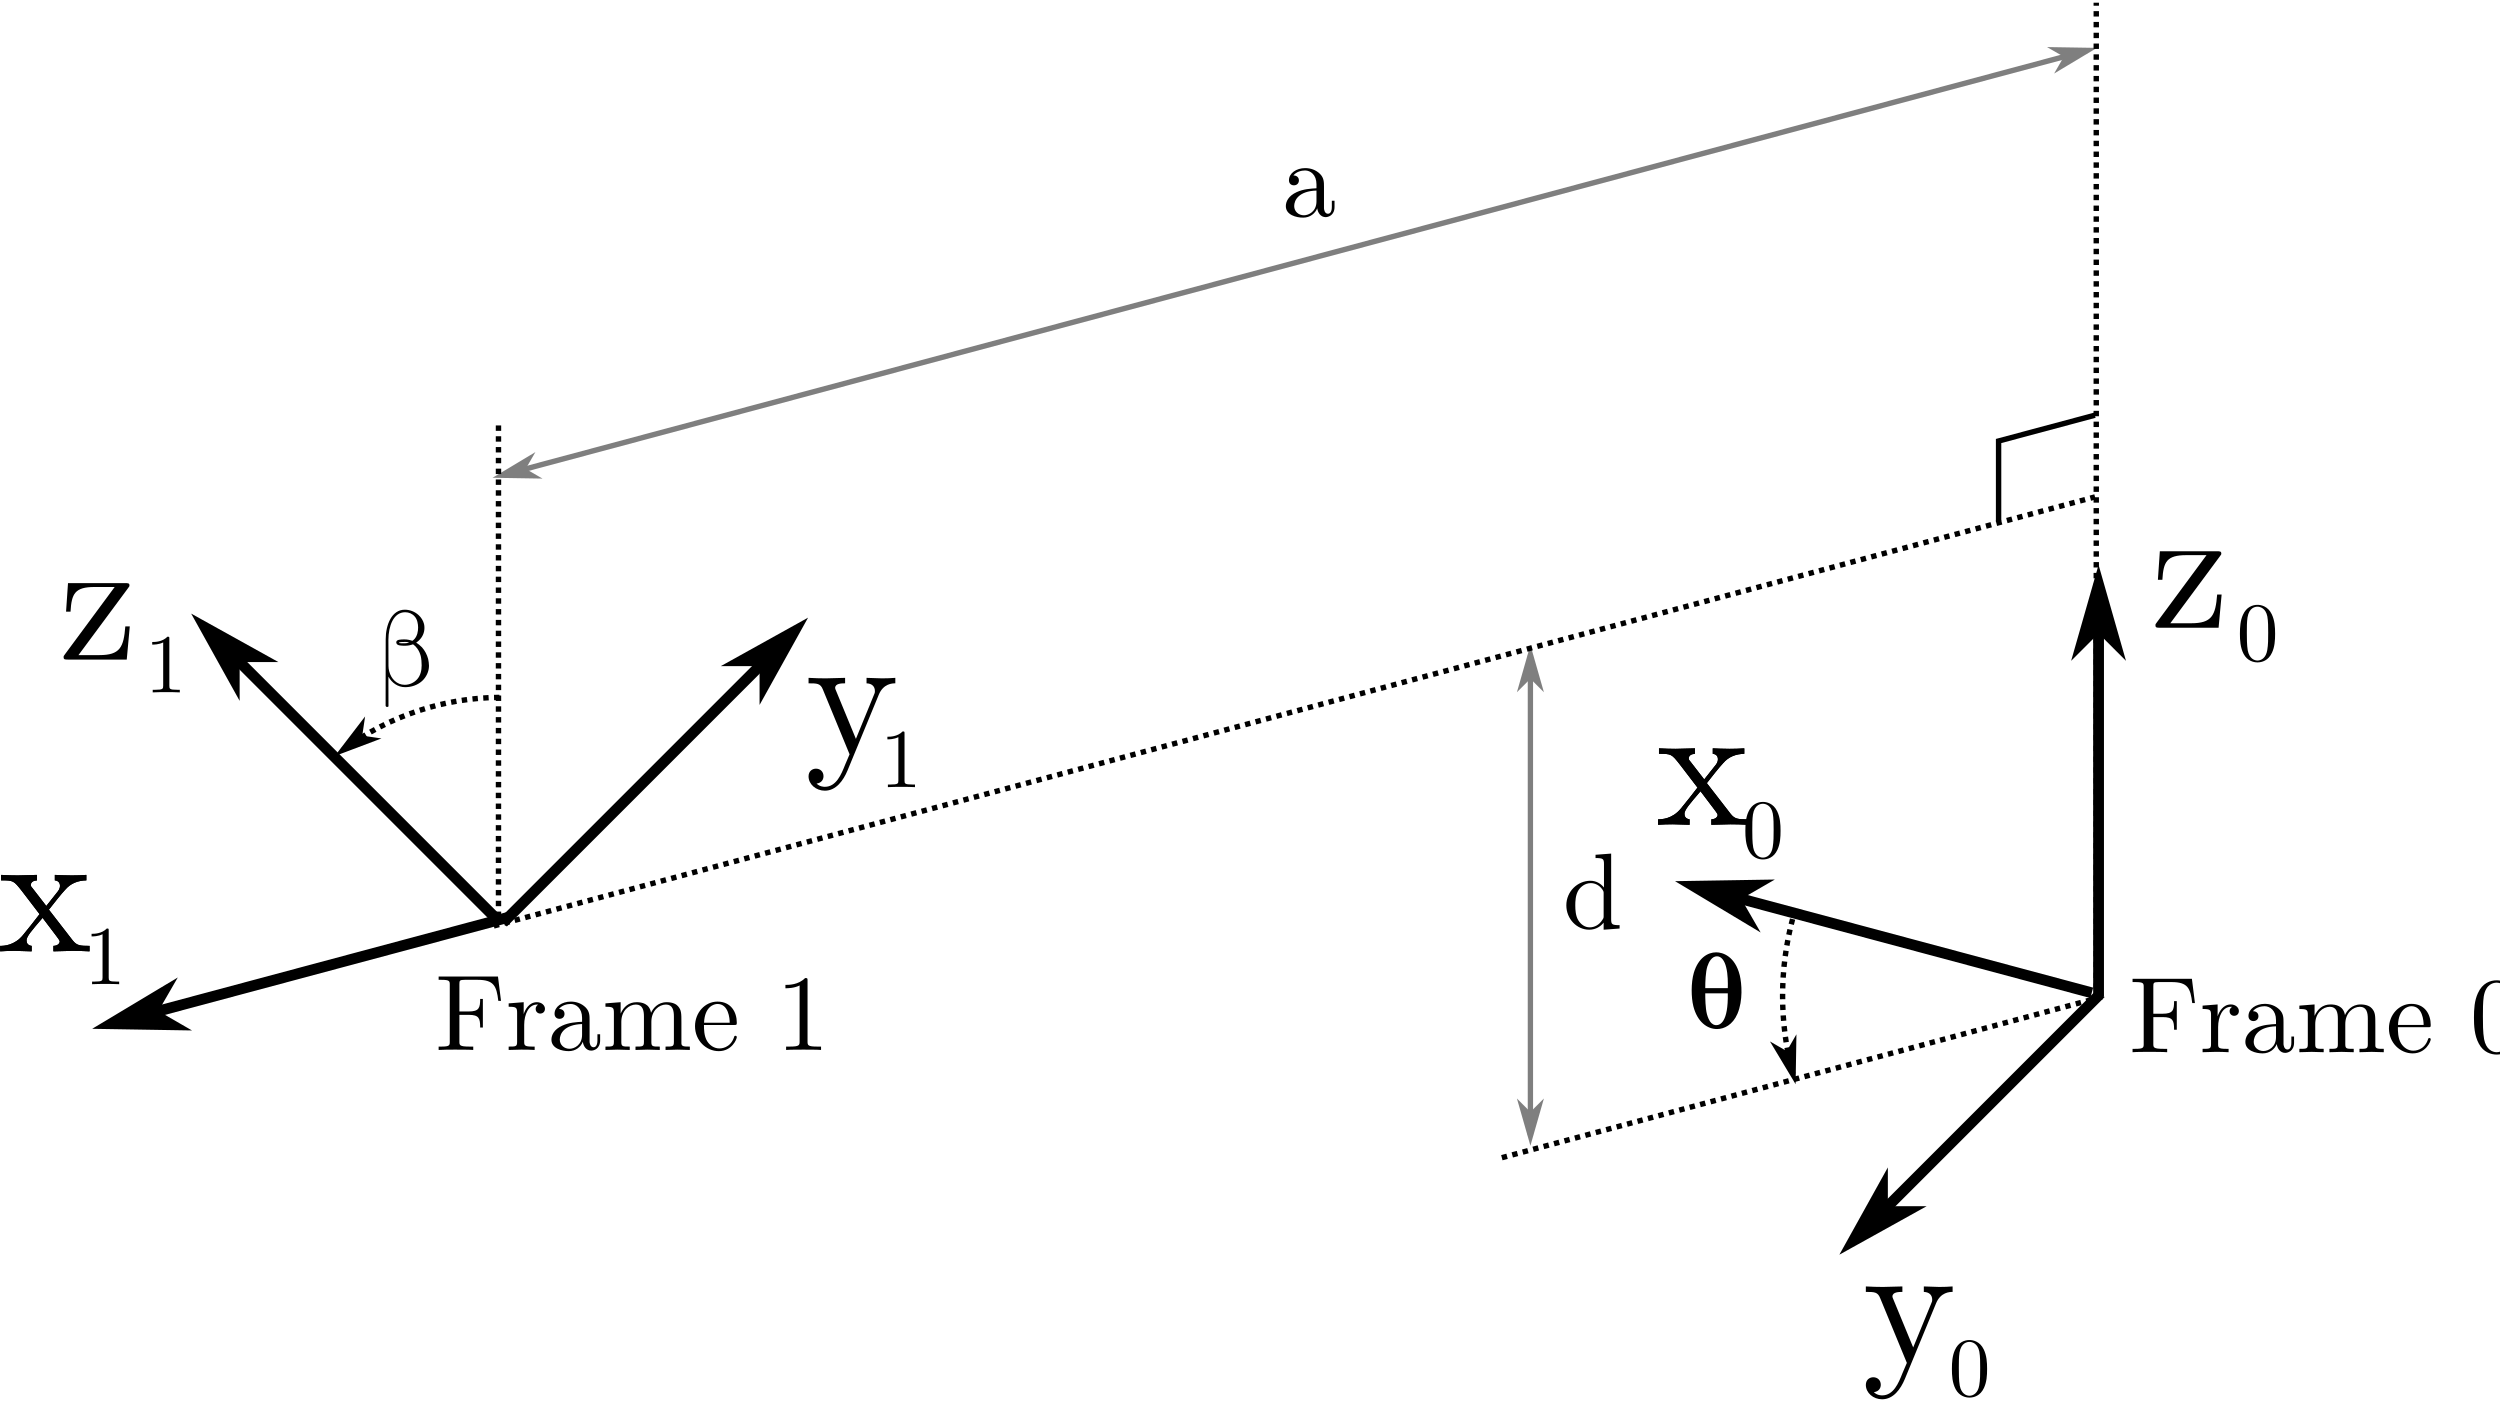
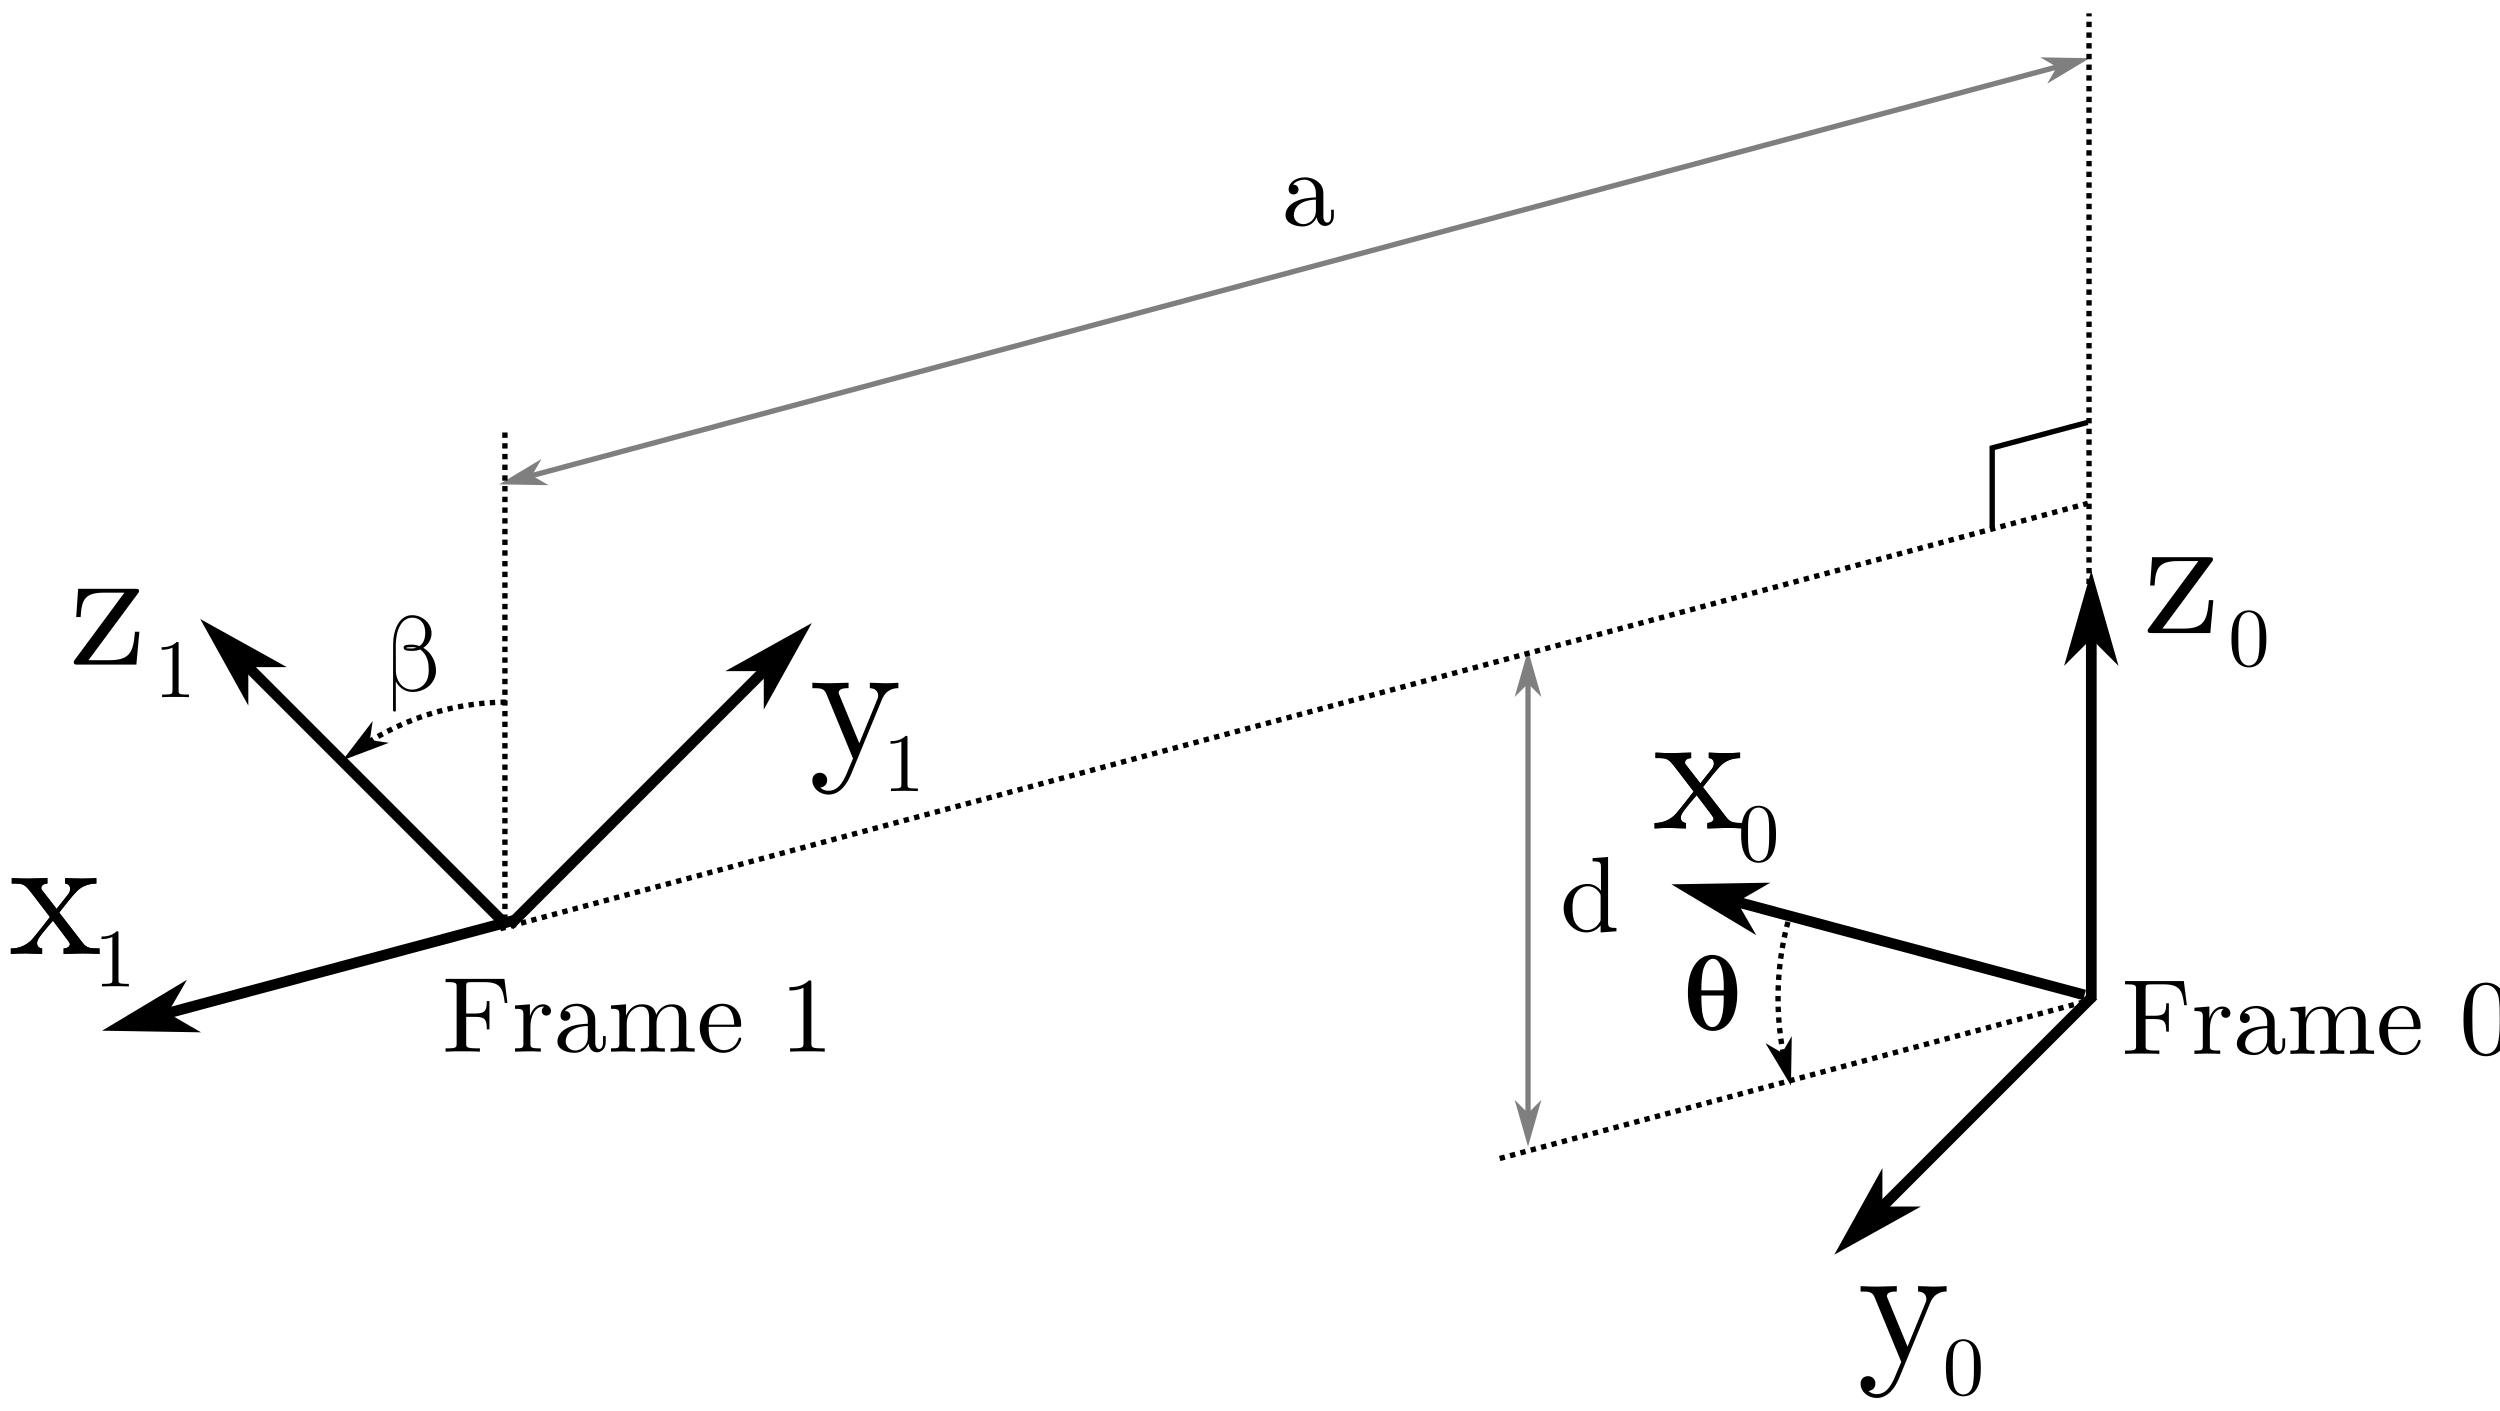
- <svg xmlns="http://www.w3.org/2000/svg" width="462.834" height="259.344" id="svg2875" version="1.1">
+ <svg xmlns="http://www.w3.org/2000/svg" width="466.83" height="263.34" id="svg2875" version="1.1">
  <defs id="defs2877">
    <marker orient="auto" refY="0" refX="0" id="Arrow2Mend" style="overflow:visible">
      <path id="path3691" style="font-size:12px;fill-rule:evenodd;stroke-width:0.625;stroke-linejoin:round" d="M 8.719,4.034 -2.207,0.016 8.719,-4.002 c -1.745,2.372 -1.735,5.617 -6e-7,8.035 z" transform="scale(-0.6,-0.6)" />
    </marker>
    <marker orient="auto" refY="0" refX="0" id="Arrow1Mstart" style="overflow:visible">
      <path id="path3670" d="M 0,0 5,-5 -12.5,0 5,5 0,0 z" style="fill-rule:evenodd;stroke:#000000;stroke-width:1pt;marker-start:none" transform="matrix(0.4,0,0,0.4,4,0)" />
    </marker>
    <marker orient="auto" refY="0" refX="0" id="Arrow1Mend" style="overflow:visible">
      <path id="path3673" d="M 0,0 5,-5 -12.5,0 5,5 0,0 z" style="fill-rule:evenodd;stroke:#000000;stroke-width:1pt;marker-start:none" transform="matrix(-0.4,0,0,-0.4,-4,0)" />
    </marker>
    <marker orient="auto" refY="0" refX="0" id="Arrow1Lend" style="overflow:visible">
      <path id="path3667" d="M 0,0 5,-5 -12.5,0 5,5 0,0 z" style="fill-rule:evenodd;stroke:#000000;stroke-width:1pt;marker-start:none" transform="matrix(-0.8,0,0,-0.8,-10,0)" />
    </marker>
  </defs>
-   <g id="layer1" transform="translate(-122.5304,-336.0385)">
-     <path style="fill:none;stroke:#000000;stroke-width:1;stroke-linecap:butt;stroke-linejoin:miter;stroke-miterlimit:4;stroke-opacity:1;stroke-dasharray:1, 1;stroke-dashoffset:0" d="m 511.652,520.603 -111.361,29.839" id="path5437" />
-     <text xml:space="preserve" style="font-size:15.48px;font-style:normal;font-variant:normal;font-weight:normal;font-stretch:normal;fill:#000000;fill-opacity:1;stroke:none;font-family:Cambria Math;-inkscape-font-specification:Bitstream Vera Sans" x="285.44" y="481.764" id="text5816">
-       <tspan id="tspan5818" x="285.44" y="481.764">1</tspan>
+   <g id="layer1" transform="translate(-122.5304,-332.0428)">
+     <path style="fill:none;stroke:#000000;stroke-width:1;stroke-linecap:butt;stroke-linejoin:miter;stroke-miterlimit:4;stroke-opacity:1;stroke-dasharray:1, 1;stroke-dashoffset:0" d="m 513.652,518.603 -111.361,29.839" id="path5437" />
+     <text xml:space="preserve" style="font-size:15.48px;font-style:normal;font-variant:normal;font-weight:normal;font-stretch:normal;fill:#000000;fill-opacity:1;stroke:none;font-family:Cambria Math;-inkscape-font-specification:Bitstream Vera Sans" x="287.44" y="479.764" id="text5816">
+       <tspan id="tspan5818" x="287.44" y="479.764">1</tspan>
    </text>
-     <text id="text5820" y="457.91" x="610.971" style="font-size:15.48px;font-style:normal;font-variant:normal;font-weight:normal;font-stretch:normal;fill:#000000;fill-opacity:1;stroke:none;font-family:Cambria Math;-inkscape-font-specification:Bitstream Vera Sans" xml:space="preserve">
-       <tspan y="457.91" x="610.971" id="tspan5822" />
+     <text id="text5820" y="455.91" x="612.971" style="font-size:15.48px;font-style:normal;font-variant:normal;font-weight:normal;font-stretch:normal;fill:#000000;fill-opacity:1;stroke:none;font-family:Cambria Math;-inkscape-font-specification:Bitstream Vera Sans" xml:space="preserve">
+       <tspan y="455.91" x="612.971" id="tspan5822" />
    </text>
-     <text xml:space="preserve" style="font-size:15.48px;font-style:normal;font-variant:normal;font-weight:normal;font-stretch:normal;fill:#000000;fill-opacity:1;stroke:none;font-family:Cambria Math;-inkscape-font-specification:Bitstream Vera Sans" x="577.996" y="349.166" id="text5832">
-       <tspan id="tspan5834" x="577.996" y="349.166" />
+     <text xml:space="preserve" style="font-size:15.48px;font-style:normal;font-variant:normal;font-weight:normal;font-stretch:normal;fill:#000000;fill-opacity:1;stroke:none;font-family:Cambria Math;-inkscape-font-specification:Bitstream Vera Sans" x="579.996" y="347.166" id="text5832">
+       <tspan id="tspan5834" x="579.996" y="347.166" />
    </text>
-     <path style="fill:none;stroke:#000000;stroke-width:1;stroke-linecap:butt;stroke-linejoin:miter;stroke-miterlimit:4;stroke-opacity:1;stroke-dasharray:1, 1;stroke-dashoffset:0" d="m 214.816,505.803 0,-91.28" id="path5836" />
-     <path style="opacity:0.5;fill:none;stroke:#000000;stroke-width:1;stroke-linecap:butt;stroke-linejoin:miter;stroke-miterlimit:4;stroke-opacity:1;stroke-dasharray:none;marker-start:url(#Arrow1Mstart);marker-mid:none;marker-end:url(#Arrow1Mend)" d="M 508.838,345.413 215.628,423.979" id="path7182" />
-     <path style="fill:none;stroke:#000000;stroke-width:1;stroke-linecap:butt;stroke-linejoin:miter;stroke-miterlimit:4;stroke-opacity:1;stroke-dasharray:1, 1;stroke-dashoffset:0" d="M 213.949,507.466 510.39,428.035" id="path5433" />
-     <path style="opacity:0.5;fill:none;stroke:#000000;stroke-width:0.984px;stroke-linecap:butt;stroke-linejoin:miter;stroke-opacity:1;marker-start:url(#Arrow1Mstart);marker-end:url(#Arrow1Mend)" d="m 405.861,546.212 0,-88.822" id="path7948" />
-     <path style="fill:none;stroke:#000000;stroke-width:1;stroke-linecap:butt;stroke-linejoin:miter;stroke-miterlimit:4;stroke-opacity:1;stroke-dasharray:1, 1;stroke-dashoffset:0" d="m 510.618,519.099 0,-182.56" id="path7180" />
-     <text xml:space="preserve" style="font-size:20px;font-style:normal;font-variant:normal;font-weight:normal;font-stretch:normal;fill:#000000;fill-opacity:1;stroke:none;font-family:Cambria Math;-inkscape-font-specification:Cambria Math" x="359.942" y="376.114" id="text8332">
-       <tspan id="tspan8334" x="359.942" y="376.114">a</tspan>
+     <path style="fill:none;stroke:#000000;stroke-width:1;stroke-linecap:butt;stroke-linejoin:miter;stroke-miterlimit:4;stroke-opacity:1;stroke-dasharray:1, 1;stroke-dashoffset:0" d="m 216.816,503.803 0,-91.28" id="path5836" />
+     <path style="opacity:0.5;fill:none;stroke:#000000;stroke-width:1;stroke-linecap:butt;stroke-linejoin:miter;stroke-miterlimit:4;stroke-opacity:1;stroke-dasharray:none;marker-start:url(#Arrow1Mstart);marker-mid:none;marker-end:url(#Arrow1Mend)" d="M 510.838,343.413 217.628,421.979" id="path7182" />
+     <path style="fill:none;stroke:#000000;stroke-width:1;stroke-linecap:butt;stroke-linejoin:miter;stroke-miterlimit:4;stroke-opacity:1;stroke-dasharray:1, 1;stroke-dashoffset:0" d="M 215.949,505.466 512.39,426.035" id="path5433" />
+     <path style="opacity:0.5;fill:none;stroke:#000000;stroke-width:0.984px;stroke-linecap:butt;stroke-linejoin:miter;stroke-opacity:1;marker-start:url(#Arrow1Mstart);marker-end:url(#Arrow1Mend)" d="m 407.861,544.212 0,-88.822" id="path7948" />
+     <path style="fill:none;stroke:#000000;stroke-width:1;stroke-linecap:butt;stroke-linejoin:miter;stroke-miterlimit:4;stroke-opacity:1;stroke-dasharray:1, 1;stroke-dashoffset:0" d="m 512.618,517.099 0,-182.56" id="path7180" />
+     <text xml:space="preserve" style="font-size:20px;font-style:normal;font-variant:normal;font-weight:normal;font-stretch:normal;fill:#000000;fill-opacity:1;stroke:none;font-family:Cambria Math;-inkscape-font-specification:Cambria Math" x="361.942" y="374.114" id="text8332">
+       <tspan id="tspan8334" x="361.942" y="374.114">a</tspan>
    </text>
-     <text xml:space="preserve" style="font-size:20px;font-style:normal;font-variant:normal;font-weight:normal;font-stretch:normal;fill:#000000;fill-opacity:1;stroke:none;font-family:Cambria Math;-inkscape-font-specification:Cambria Math" x="411.824" y="507.94" id="text8336">
-       <tspan id="tspan8338" x="411.824" y="507.94">d</tspan>
+     <text xml:space="preserve" style="font-size:20px;font-style:normal;font-variant:normal;font-weight:normal;font-stretch:normal;fill:#000000;fill-opacity:1;stroke:none;font-family:Cambria Math;-inkscape-font-specification:Cambria Math" x="413.824" y="505.94" id="text8336">
+       <tspan id="tspan8338" x="413.824" y="505.94">d</tspan>
    </text>
-     <g id="g8411" transform="translate(251.1638,-65.52913)">
+     <g id="g8411" transform="translate(253.1638,-67.52913)">
      <path id="path2885" d="m 259.881,586.009 0,-75.928" style="fill:none;stroke:#000000;stroke-width:2;stroke-linecap:butt;stroke-linejoin:miter;stroke-miterlimit:4;stroke-opacity:1;stroke-dasharray:none;marker-mid:none;marker-end:url(#Arrow1Mend)" />
      <path style="fill:none;stroke:#000000;stroke-width:2;stroke-linecap:butt;stroke-linejoin:miter;stroke-miterlimit:4;stroke-opacity:1;stroke-dasharray:none;marker-mid:none;marker-end:url(#Arrow1Mend)" d="M 258.618,585.374 185.277,565.722" id="path5455" />
      <path id="path5459" d="m 260.284,585.464 -45.602,45.602" style="fill:none;stroke:#000000;stroke-width:2;stroke-linecap:butt;stroke-linejoin:miter;stroke-miterlimit:4;stroke-opacity:1;stroke-dasharray:none;marker-end:url(#Arrow1Mend)" />
      <text xml:space="preserve" style="font-size:32.849px;font-style:normal;font-variant:normal;font-weight:normal;font-stretch:normal;fill:#000000;fill-opacity:1;stroke:none;font-family:Cambria Math;-inkscape-font-specification:Cambria Math" x="177.937" y="554.263" id="text8059">
        <tspan id="tspan8061" x="177.937" y="554.263">x</tspan>
      </text>
      <text id="text8063" y="560.34" x="193.884" style="font-size:15.48px;font-style:normal;font-variant:normal;font-weight:normal;font-stretch:normal;fill:#000000;fill-opacity:1;stroke:none;font-family:Cambria Math;-inkscape-font-specification:Bitstream Vera Sans" xml:space="preserve">
        <tspan y="560.34" x="193.884" id="tspan8065">0</tspan>
      </text>
      <text id="text5760" y="554.263" x="177.937" style="font-size:32.849px;font-style:normal;font-variant:normal;font-weight:normal;font-stretch:normal;fill:#000000;fill-opacity:1;stroke:none;font-family:Cambria Math;-inkscape-font-specification:Cambria Math" xml:space="preserve">
        <tspan y="554.263" x="177.937" id="tspan5762">x</tspan>
      </text>
      <text id="text5768" y="653.887" x="216.173" style="font-size:32.849px;font-style:normal;font-variant:normal;font-weight:normal;font-stretch:normal;fill:#000000;fill-opacity:1;stroke:none;font-family:Cambria Math;-inkscape-font-specification:Cambria Math" xml:space="preserve">
        <tspan y="653.887" x="216.173" id="tspan5770">y</tspan>
      </text>
      <text xml:space="preserve" style="font-size:15.48px;font-style:normal;font-variant:normal;font-weight:normal;font-stretch:normal;fill:#000000;fill-opacity:1;stroke:none;font-family:Cambria Math;-inkscape-font-specification:Bitstream Vera Sans" x="232.12" y="659.964" id="text5772">
        <tspan id="tspan5774" x="232.12" y="659.964">0</tspan>
      </text>
      <text xml:space="preserve" style="font-size:32.849px;font-style:normal;font-variant:normal;font-weight:normal;font-stretch:normal;fill:#000000;fill-opacity:1;stroke:none;font-family:Cambria Math;-inkscape-font-specification:Cambria Math" x="269.492" y="517.781" id="text5784">
        <tspan id="tspan5786" x="269.492" y="517.781">z</tspan>
      </text>
      <text id="text5788" y="523.858" x="285.44" style="font-size:15.48px;font-style:normal;font-variant:normal;font-weight:normal;font-stretch:normal;fill:#000000;fill-opacity:1;stroke:none;font-family:Cambria Math;-inkscape-font-specification:Bitstream Vera Sans" xml:space="preserve">
        <tspan y="523.858" x="285.44" id="tspan5790">0</tspan>
      </text>
      <path style="fill:none;stroke:#000000;stroke-width:1;stroke-linecap:butt;stroke-miterlimit:4;stroke-opacity:1;stroke-dasharray:1, 1;stroke-dashoffset:0;marker-start:url(#Arrow1Mstart);marker-end:none" id="path7172" d="m 550.181,378.553 c -2.534,-9.457 -2.534,-19.414 0,-28.871" transform="translate(-346.8972,221.839)" />
      <text id="text7174" y="591.922" x="183.503" style="font-size:20px;font-style:normal;font-variant:normal;font-weight:normal;font-stretch:normal;fill:#000000;fill-opacity:1;stroke:none;font-family:Cambria Math;-inkscape-font-specification:Cambria Math" xml:space="preserve">
        <tspan y="591.922" x="183.503" id="tspan7176">𝛉</tspan>
      </text>
      <text id="text8361" y="596.367" x="265.519" style="font-size:20px;font-style:normal;font-variant:normal;font-weight:normal;font-stretch:normal;fill:#000000;fill-opacity:1;stroke:none;font-family:Cambria Math;-inkscape-font-specification:Cambria Math" xml:space="preserve">
        <tspan y="596.367" x="265.519" id="tspan8363">Frame 0</tspan>
      </text>
    </g>
-     <g id="g8435" transform="translate(-338.8606,91.90629)">
+     <g id="g8435" transform="translate(-336.8606,89.90629)">
      <path style="fill:none;stroke:#000000;stroke-width:2;stroke-linecap:butt;stroke-linejoin:miter;stroke-miterlimit:4;stroke-opacity:1;stroke-dasharray:none;marker-mid:none;marker-end:url(#Arrow1Mend)" d="m 555.6,413.928 -73.341,19.652" id="path5439" />
      <path id="path5449" d="m 554.514,414.957 53.689,-53.689" style="fill:none;stroke:#000000;stroke-width:2;stroke-linecap:butt;stroke-linejoin:miter;stroke-miterlimit:4;stroke-opacity:1;stroke-dasharray:none;marker-mid:none;marker-end:url(#Arrow1Mend)" />
      <path style="fill:none;stroke:#000000;stroke-width:2;stroke-linecap:butt;stroke-linejoin:miter;stroke-miterlimit:4;stroke-opacity:1;stroke-dasharray:none;marker-mid:none;marker-end:url(#Arrow1Mend)" d="M 553.257,414.205 499.568,360.516" id="path5451" />
      <text id="text5796" y="420.262" x="461.022" style="font-size:32.849px;font-style:normal;font-variant:normal;font-weight:normal;font-stretch:normal;fill:#000000;fill-opacity:1;stroke:none;font-family:Cambria Math;-inkscape-font-specification:Cambria Math" xml:space="preserve">
        <tspan y="420.262" x="461.022" id="tspan5798">x</tspan>
      </text>
      <text xml:space="preserve" style="font-size:15.48px;font-style:normal;font-variant:normal;font-weight:normal;font-stretch:normal;fill:#000000;fill-opacity:1;stroke:none;font-family:Cambria Math;-inkscape-font-specification:Bitstream Vera Sans" x="476.97" y="426.339" id="text5800">
        <tspan id="tspan5802" x="476.97" y="426.339">1</tspan>
      </text>
      <text xml:space="preserve" style="font-size:32.849px;font-style:normal;font-variant:normal;font-weight:normal;font-stretch:normal;fill:#000000;fill-opacity:1;stroke:none;font-family:Cambria Math;-inkscape-font-specification:Cambria Math" x="461.022" y="420.262" id="text5804">
        <tspan id="tspan5806" x="461.022" y="420.262">x</tspan>
      </text>
      <text xml:space="preserve" style="font-size:32.849px;font-style:normal;font-variant:normal;font-weight:normal;font-stretch:normal;fill:#000000;fill-opacity:1;stroke:none;font-family:Cambria Math;-inkscape-font-specification:Cambria Math" x="610.458" y="383.78" id="text5812">
        <tspan id="tspan5814" x="610.458" y="383.78">y</tspan>
      </text>
      <text id="text5824" y="366.241" x="472.247" style="font-size:32.849px;font-style:normal;font-variant:normal;font-weight:normal;font-stretch:normal;fill:#000000;fill-opacity:1;stroke:none;font-family:Cambria Math;-inkscape-font-specification:Cambria Math" xml:space="preserve">
        <tspan y="366.241" x="472.247" id="tspan5826">z</tspan>
      </text>
      <text xml:space="preserve" style="font-size:15.48px;font-style:normal;font-variant:normal;font-weight:normal;font-stretch:normal;fill:#000000;fill-opacity:1;stroke:none;font-family:Cambria Math;-inkscape-font-specification:Bitstream Vera Sans" x="488.195" y="372.318" id="text5828">
        <tspan id="tspan5830" x="488.195" y="372.318">1</tspan>
      </text>
      <path transform="translate(-49.81181,58.23071)" d="m 574.758,324.703 c 8.47,-6.296 18.743,-9.696 29.297,-9.696" id="path5838" style="fill:none;stroke:#000000;stroke-width:1;stroke-linecap:butt;stroke-miterlimit:4;stroke-opacity:1;stroke-dasharray:1, 1;stroke-dashoffset:0;marker-start:url(#Arrow1Mstart);marker-end:none" />
      <text id="text7168" y="371.133" x="531.092" style="font-size:20px;font-style:normal;font-variant:normal;font-weight:normal;font-stretch:normal;fill:#000000;fill-opacity:1;stroke:none;font-family:Cambria Math;-inkscape-font-specification:Cambria Math" xml:space="preserve">
        <tspan y="371.133" x="531.092" id="tspan7170">β </tspan>
      </text>
      <text id="text8365" y="438.513" x="541.94" style="font-size:20px;font-style:normal;font-variant:normal;font-weight:normal;font-stretch:normal;fill:#000000;fill-opacity:1;stroke:none;font-family:Cambria Math;-inkscape-font-specification:Cambria Math" xml:space="preserve">
        <tspan y="438.513" x="541.94" id="tspan8367">Frame 1</tspan>
      </text>
    </g>
-     <path style="fill:none;stroke:#000000;stroke-width:1px;stroke-linecap:butt;stroke-linejoin:miter;stroke-opacity:1" d="m 370.431,90.789 -17.832,4.778 0,14.866" id="path8469" transform="translate(139.9372,322.1163)" />
+     <path style="fill:none;stroke:#000000;stroke-width:1px;stroke-linecap:butt;stroke-linejoin:miter;stroke-opacity:1" d="m 512.369,410.905 -17.832,4.778 0,14.866" id="path8469" />
  </g>
</svg>
